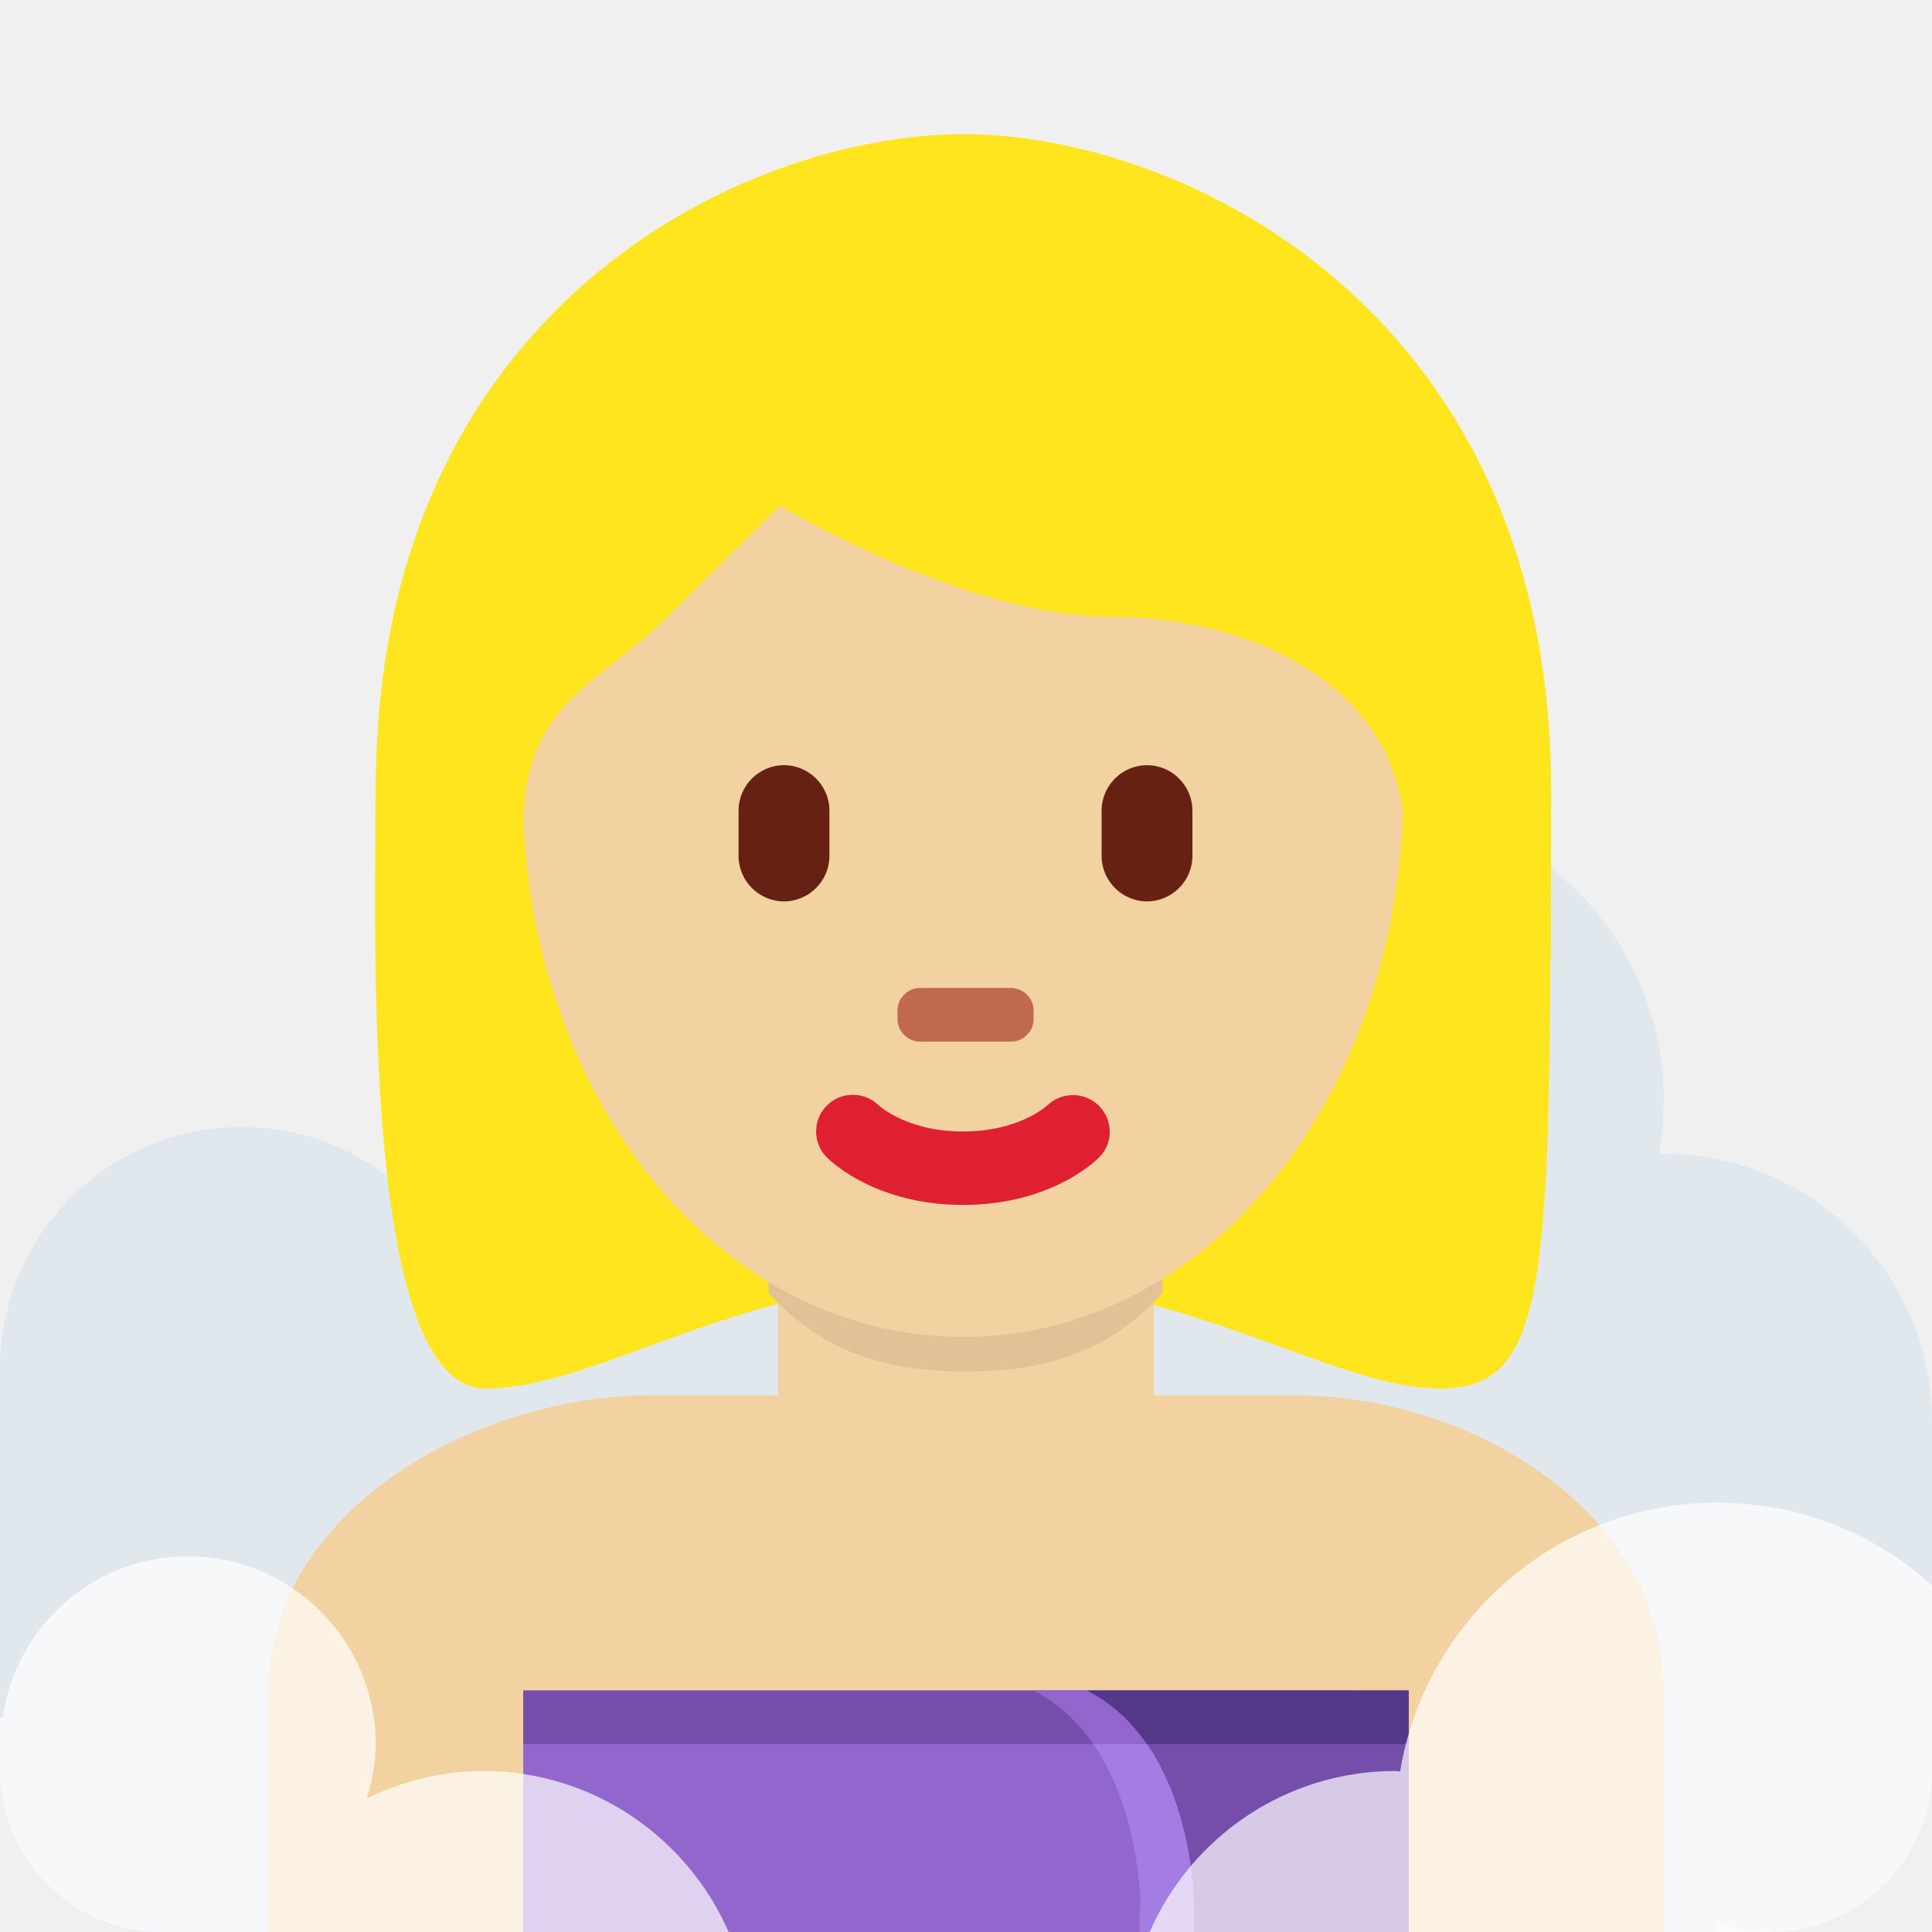
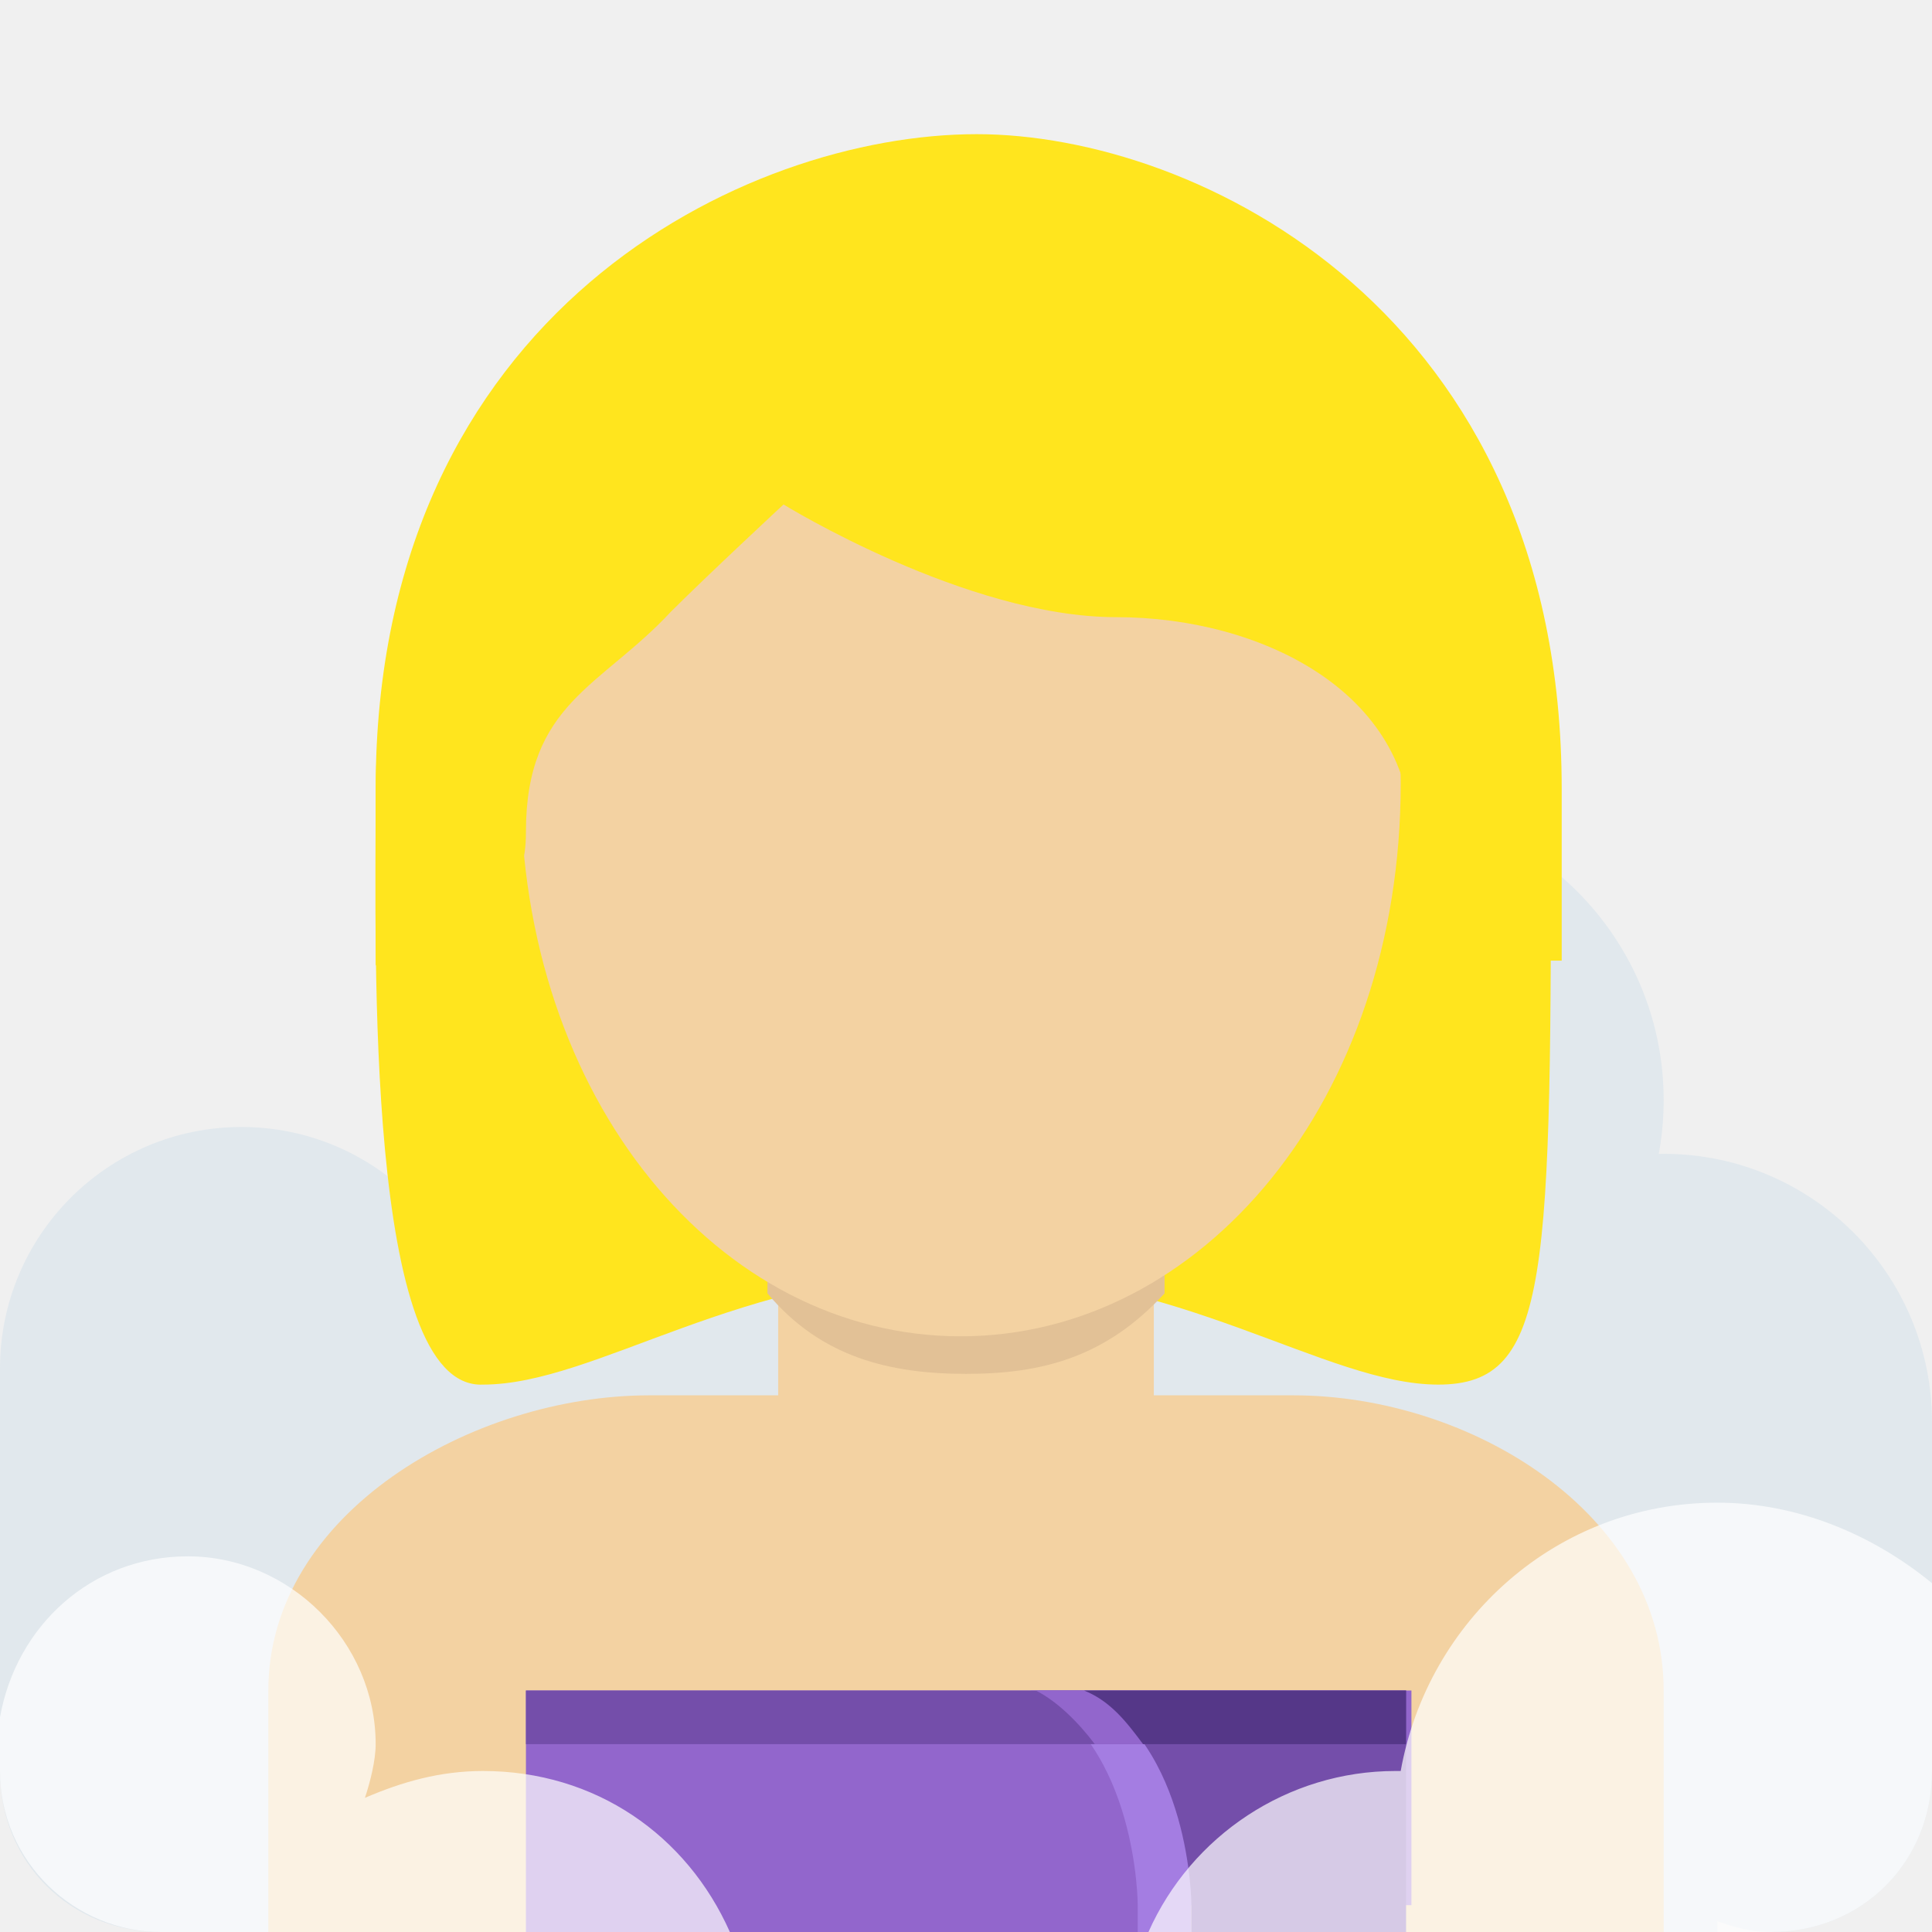
- <svg xmlns="http://www.w3.org/2000/svg" viewBox="0 0 36 36">
-   <g fill="#E1E8ED">
-     <circle cx="4.5" cy="25.5" r="4.5" />
-     <circle cx="25.5" cy="20.5" r="5.5" />
-     <circle cx="31" cy="26.5" r="5" />
-     <circle cx="12" cy="24" r="5" />
-     <path d="M33 30c-1.657 0-3 1.343-3 3H6c0-1.657-1.343-3-3-3s-3 1.343-3 3 1.343 3 3 3h29v-.184c.314.112.647.184 1 .184 1.657 0 3-1.343 3-3s-1.343-3-3-3z" />
-     <path d="M0 25.5h9V33H0zM20 23h9v4h-9zm11 3.5h5V33h-5z" />
+ <svg xmlns="http://www.w3.org/2000/svg" version="1.1" id="Layer_1" x="0px" y="0px" viewBox="0 0 36 36" style="enable-background:new 0 0 36 36;" xml:space="preserve">
+   <style type="text/css">
+ 	.st0{fill:#E1E8ED;}
+ 	.st1{fill:#F3D2A2;}
+ 	.st2{fill:#FFE51E;}
+ 	.st3{fill:#E2C196;}
+ 	.st4{fill:#9266CC;}
+ 	.st5{fill:#A47DE2;}
+ 	.st6{fill:#744EAA;}
+ 	.st7{fill:#553788;}
+ 	.st8{opacity:0.7;fill:#FFFFFF;enable-background:new    ;}
+ </style>
+   <g>
+     <circle class="st0" cx="4.5" cy="25.5" r="4.5" />
+     <circle class="st0" cx="25.5" cy="20.5" r="5.5" />
+     <circle class="st0" cx="31" cy="26.5" r="5" />
+     <circle class="st0" cx="12" cy="24" r="5" />
+     <path class="st0" d="M33,30c-1.7,0-3,1.3-3,3H6c0-1.7-1.3-3-3-3s-3,1.3-3,3c0,1.7,1.3,3,3,3h29v-0.2c0.3,0.1,0.6,0.2,1,0.2   c1.7,0,3-1.3,3-3S34.7,30,33,30z" />
+     <path class="st0" d="M0,25.5h9V33H0V25.5z M20,23h9v4h-9V23z M31,26.5h5V33h-5V26.5z" />
  </g>
-   <path fill="#F3D2A2" d="M31 36v-4.5c0-3.314-3.56-5.5-6.875-5.5h-12C8.812 26 5 28.186 5 31.5V36h26z" />
-   <path fill="#FFE51E" d="M17.945 3.978c4.105 0 10.947 2.053 10.947 10.947 0 8.896 0 10.948-2.053 10.948s-4.79-2.053-8.895-2.053c-4.105 0-6.785 2.053-8.895 2.053-2.287 0-2.053-8.211-2.053-10.948.001-8.894 6.844-10.947 10.949-10.947" />
-   <path fill="#F3D2A2" d="M14.5 26c1 1.982 2.792 4.5 3.5 4.5s2.512-2.549 3.5-4.5v-3.591h-7V26z" />
-   <path fill="#E2C196" d="M14.322 24.088c1.022 1.155 2.29 1.468 3.668 1.468 1.379 0 2.647-.312 3.67-1.468v-2.937h-7.338v2.937z" />
-   <path fill="#F3D2A2" d="M9.734 14.627c0-5.834 3.676-10.563 8.211-10.563 4.533 0 8.209 4.73 8.209 10.563s-3.676 10.285-8.209 10.285c-4.535 0-8.211-4.452-8.211-10.285" />
-   <path fill="#DF1F32" d="M17.945 22.452c-1.606 0-2.447-.794-2.537-.885-.268-.267-.268-.7 0-.967.266-.265.692-.267.961-.007.035.032.551.491 1.576.491 1.038 0 1.555-.473 1.576-.492.273-.256.703-.248.963.02.26.269.26.691-.004.955-.089.091-.929.885-2.535.885" />
-   <path fill="#FFE51E" d="M7.735 17.909c-.021-1-.044-.224-.044-.465 0-3.422 2.053.494 2.053-1.943 0-2.439 1.368-2.683 2.736-4.051.684-.685 2.053-2.026 2.053-2.026s3.421 2.067 6.158 2.067c2.736 0 5.474 1.375 5.474 4.112 0 2.736 2.053-1.584 2.053 1.837 0 .244-.023-.531-.04.469h.719c.006-2 .006-1.924.006-3.202C28.902 5.812 22.06 2.5 17.954 2.5 13.85 2.5 7.007 5.757 7.007 14.652c0 .793-.02 1.257.008 3.257h.72z" />
-   <path fill="#662113" d="M14.608 16.796c-.465 0-.846-.381-.846-.847v-.845c0-.465.381-.846.846-.846.466 0 .847.381.847.846v.845c0 .466-.381.847-.847.847m6.765 0c-.465 0-.846-.381-.846-.847v-.845c0-.465.381-.846.846-.846.465 0 .846.381.846.846v.845c0 .466-.381.847-.846.847" />
-   <path fill="#C1694F" d="M18.836 19.409h-1.69c-.233 0-.423-.19-.423-.423v-.153c0-.233.189-.424.423-.424h1.69c.233 0 .424.19.424.424v.153c0 .234-.191.423-.424.423" />
-   <path fill="#9266CC" d="M9.75 31.5V36h11.5v-.5h5v-4z" />
-   <path fill="#A47DE2" d="M19.25 31.5c2 1 2 4 2 4v.5h1v-.5h3v-4h-6z" />
-   <path fill="#744EAA" d="M20.25 31.5c2 1 2 4 2 4v.5h4v-4.5h-6z" />
-   <path fill="#744EAA" d="M20.25 31.5H9.75v1h11.621c-.277-.402-.64-.76-1.121-1z" />
-   <path fill="#9266CC" d="M20.371 32.5h1c-.277-.402-.64-.76-1.121-1h-1c.481.24.844.598 1.121 1z" />
-   <path fill="#553788" d="M20.25 31.5c.481.24.844.598 1.121 1h4.879v-1h-6z" />
-   <path d="M32 28c-2.975 0-5.438 2.168-5.911 5.009C26.058 33.008 26.03 33 26 33c-2.049 0-3.806 1.236-4.578 3H33c1.65 0 3-1.35 3-3v-3.463C34.938 28.584 33.539 28 32 28zm-18.422 8c-.772-1.764-2.529-3-4.578-3-.78 0-1.509.194-2.166.512.098-.322.166-.657.166-1.012C7 30.567 5.433 29 3.5 29 1.738 29 .295 30.306.05 32H0v1c0 1.65 1.35 3 3 3h10.578z" opacity=".7" fill="#FFF" />
+   <path class="st1" d="M31,36v-4.5c0-3.3-3.6-5.5-6.9-5.5h-12C8.8,26,5,28.2,5,31.5V36H31z" />
+   <path class="st2" d="M17.9,4C22,4,28.9,6,28.9,14.9c0,8.9,0,10.9-2.1,10.9s-4.8-2.1-8.9-2.1s-6.8,2.1-8.9,2.1  C6.8,25.9,7,17.7,7,14.9C7,6,13.8,4,17.9,4" />
+   <path class="st1" d="M14.5,26c1,2,2.8,4.5,3.5,4.5s2.5-2.5,3.5-4.5v-3.6h-7V26z" />
+   <path class="st3" d="M14.3,24.1c1,1.2,2.3,1.5,3.7,1.5c1.4,0,2.6-0.3,3.7-1.5v-2.9h-7.3C14.3,21.2,14.3,24.1,14.3,24.1z" />
+   <path class="st1" d="M9.7,14.6c0-5.8,3.7-10.6,8.2-10.6c4.5,0,8.2,4.7,8.2,10.6s-3.7,10.3-8.2,10.3C13.4,24.9,9.7,20.5,9.7,14.6" />
+   <path class="st2" d="M7.7,17.9c0-1,0-0.2,0-0.5c0-3.4,2.1,0.5,2.1-1.9c0-2.4,1.4-2.7,2.7-4.1c0.7-0.7,2.1-2,2.1-2s3.4,2.1,6.2,2.1  c2.7,0,5.5,1.4,5.5,4.1c0,2.7,2.1-1.6,2.1,1.8c0,0.2,0-0.5,0,0.5h0.7c0-2,0-1.9,0-3.2c0-8.9-6.8-12.2-10.9-12.2  C13.9,2.5,7,5.8,7,14.7c0,0.8,0,1.3,0,3.3C7,17.9,7.7,17.9,7.7,17.9z" />
+   <path class="st4" d="M9.8,31.5V36h11.5v-0.5h5v-4H9.8z" />
+   <path class="st5" d="M19.2,31.5c2,1,2,4,2,4V36h1v-0.5h3v-4H19.2z" />
+   <path class="st6" d="M20.2,31.5c2,1,2,4,2,4V36h4v-4.5H20.2z" />
+   <path class="st6" d="M20.2,31.5H9.8v1h11.6C21.1,32.1,20.7,31.7,20.2,31.5z" />
+   <path class="st4" d="M20.4,32.5h1c-0.3-0.4-0.6-0.8-1.1-1h-1C19.7,31.7,20.1,32.1,20.4,32.5z" />
+   <path class="st7" d="M20.2,31.5c0.5,0.2,0.8,0.6,1.1,1h4.9v-1H20.2z" />
+   <path class="st8" d="M32,28c-3,0-5.4,2.2-5.9,5c0,0-0.1,0-0.1,0c-2,0-3.8,1.2-4.6,3H33c1.7,0,3-1.3,3-3v-3.5  C34.9,28.6,33.5,28,32,28z M13.6,36c-0.8-1.8-2.5-3-4.6-3c-0.8,0-1.5,0.2-2.2,0.5c0.1-0.3,0.2-0.7,0.2-1C7,30.6,5.4,29,3.5,29  c-1.8,0-3.2,1.3-3.5,3H0v1c0,1.7,1.4,3,3,3C3,36,13.6,36,13.6,36z" />
</svg>
